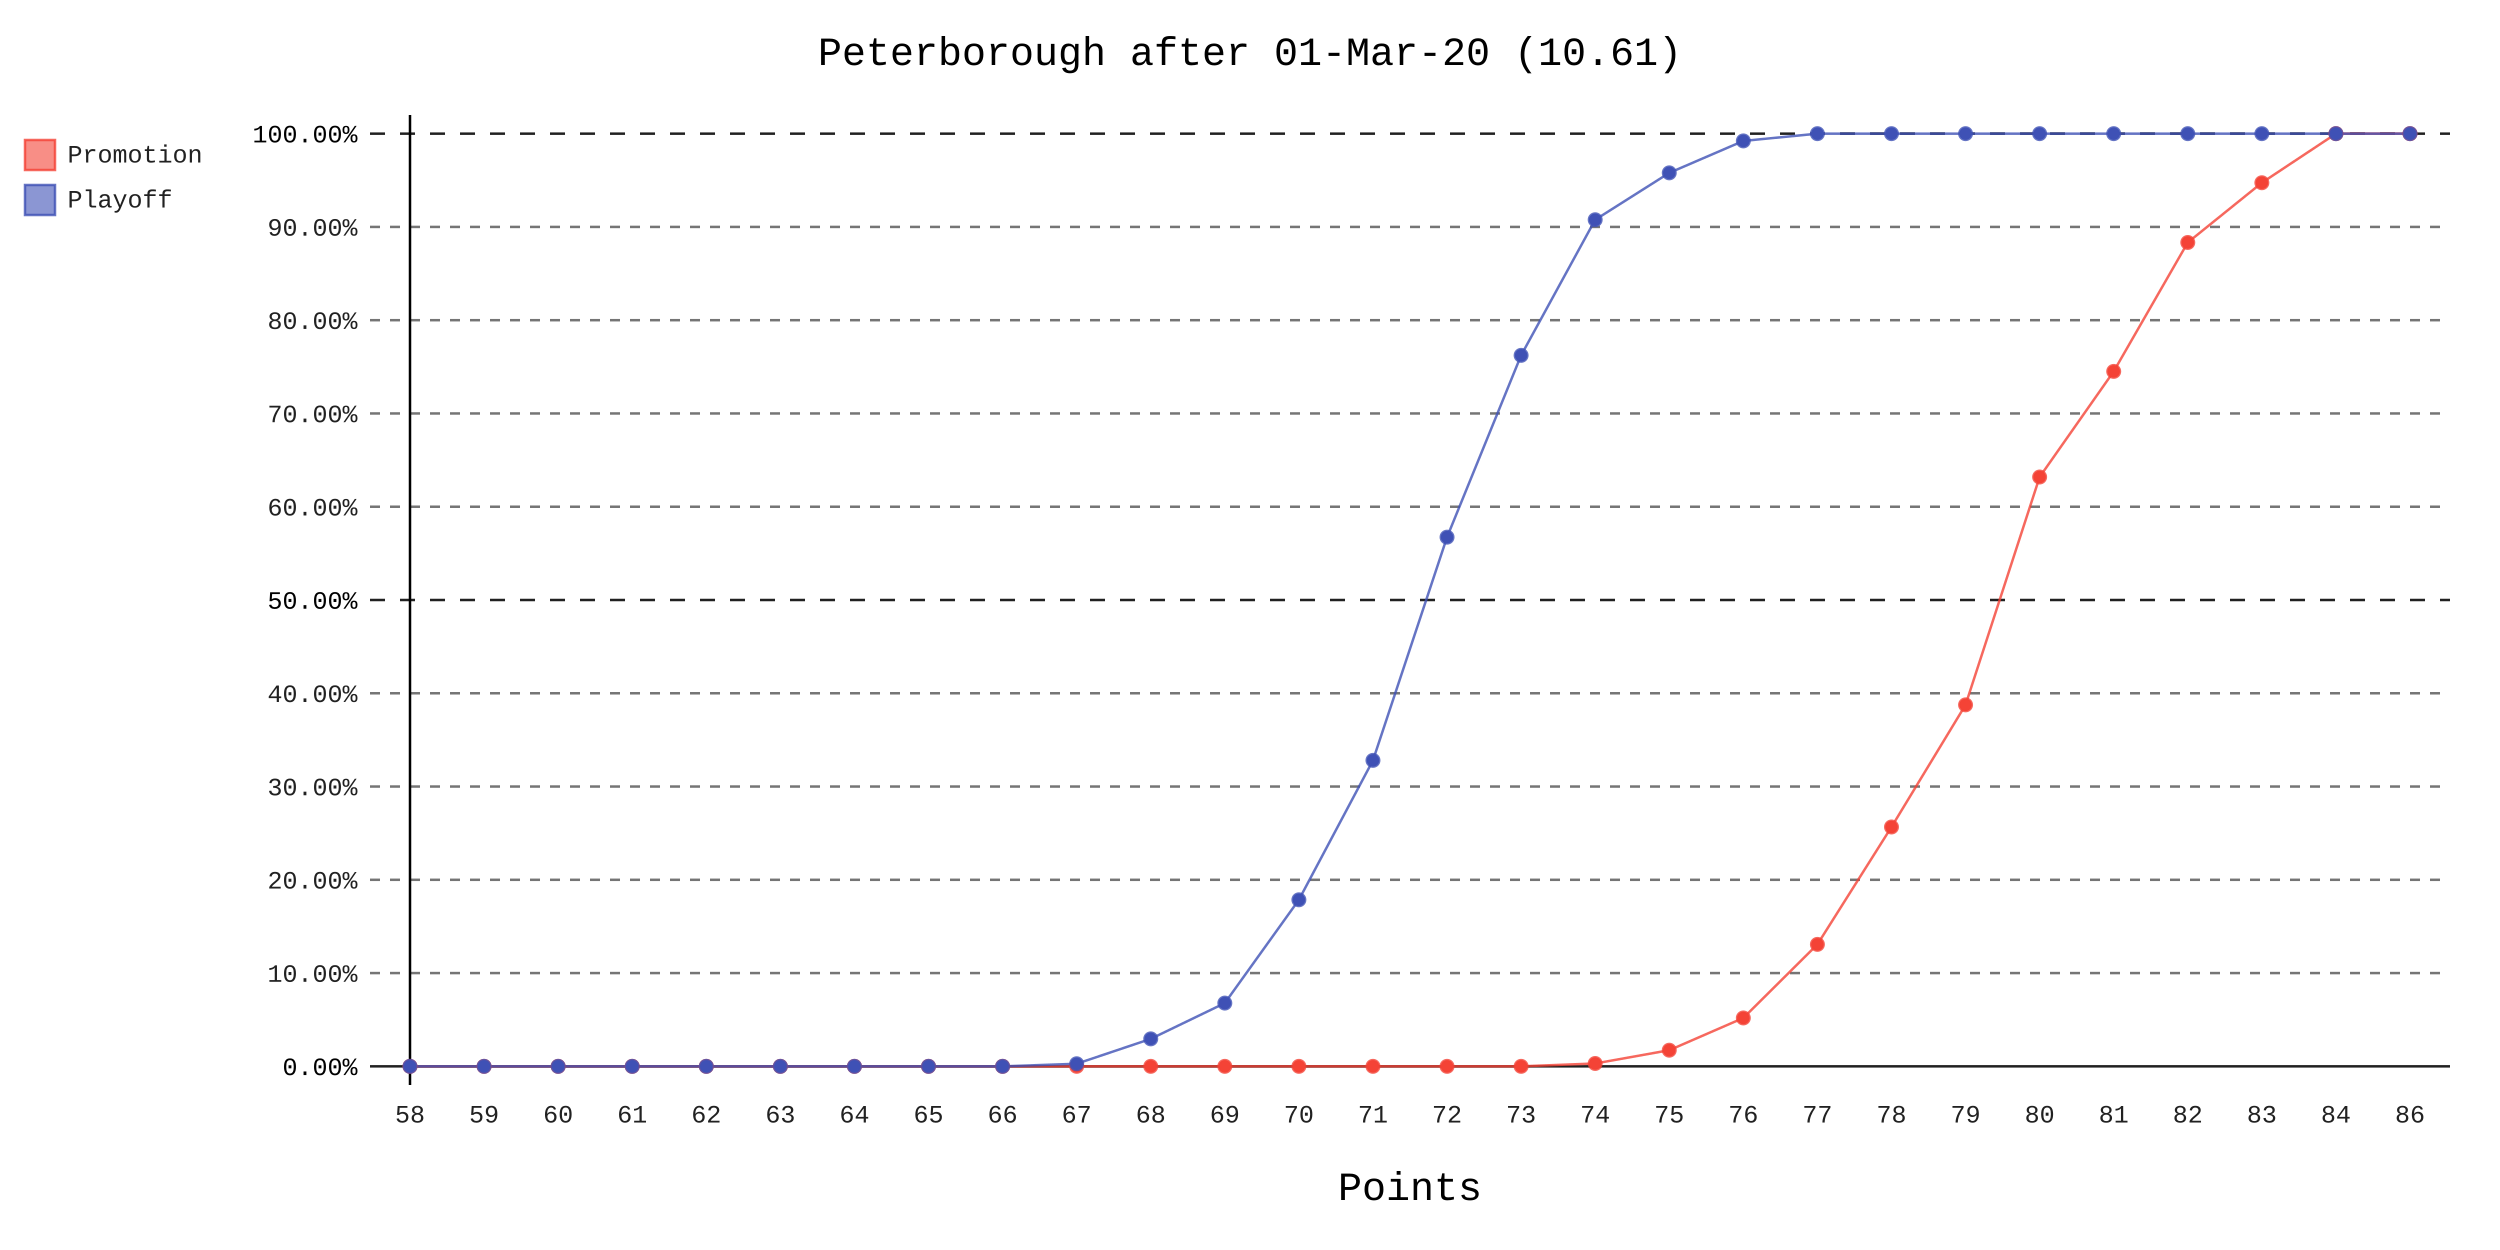
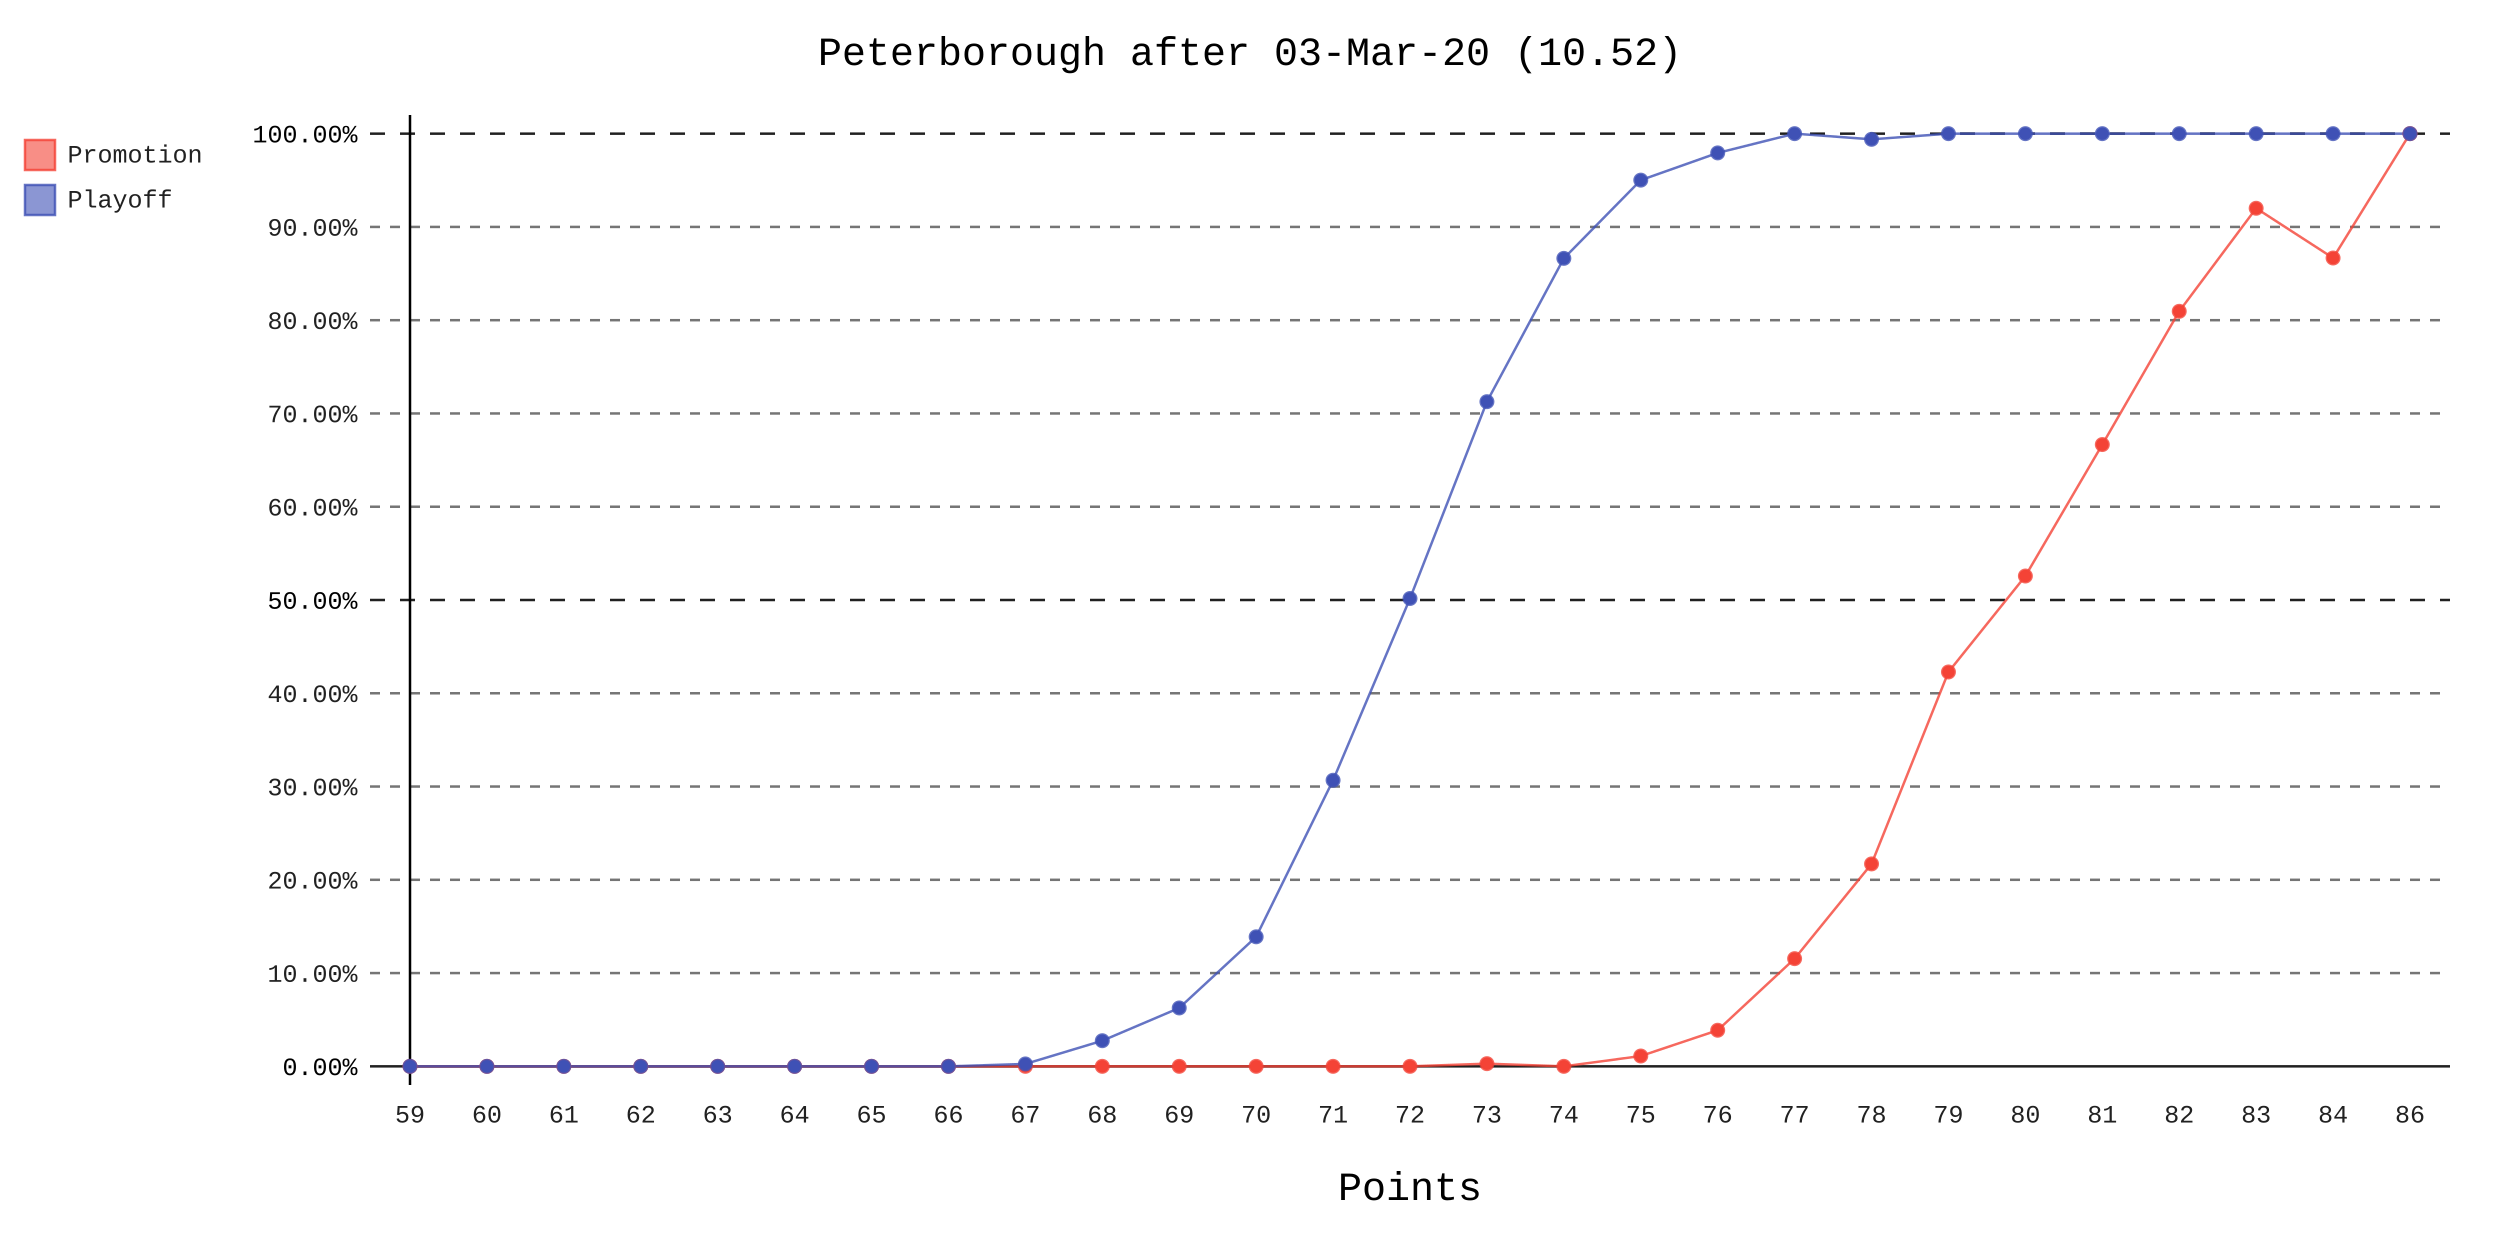
- <svg xmlns="http://www.w3.org/2000/svg" class="pygal-chart" id="chart-a86f7c06-18c9-4f8e-8386-01f00b91aa59" viewBox="0 0 1000 500">
+ <svg xmlns="http://www.w3.org/2000/svg" class="pygal-chart" id="chart-006f8397-d20f-4b47-b460-fcc2f6fce4b8" viewBox="0 0 1000 500">
  <defs>
-     <style type="text/css">#chart-a86f7c06-18c9-4f8e-8386-01f00b91aa59{-webkit-user-select:none;-webkit-font-smoothing:antialiased;font-family:Consolas,"Liberation Mono",Menlo,Courier,monospace}#chart-a86f7c06-18c9-4f8e-8386-01f00b91aa59 .title{font-family:Consolas,"Liberation Mono",Menlo,Courier,monospace;font-size:16px}#chart-a86f7c06-18c9-4f8e-8386-01f00b91aa59 .legends .legend text{font-family:Consolas,"Liberation Mono",Menlo,Courier,monospace;font-size:10px}#chart-a86f7c06-18c9-4f8e-8386-01f00b91aa59 .axis text{font-family:Consolas,"Liberation Mono",Menlo,Courier,monospace;font-size:10px}#chart-a86f7c06-18c9-4f8e-8386-01f00b91aa59 .axis text.major{font-family:Consolas,"Liberation Mono",Menlo,Courier,monospace;font-size:10px}#chart-a86f7c06-18c9-4f8e-8386-01f00b91aa59 .text-overlay text.value{font-family:Consolas,"Liberation Mono",Menlo,Courier,monospace;font-size:16px}#chart-a86f7c06-18c9-4f8e-8386-01f00b91aa59 .text-overlay text.label{font-family:Consolas,"Liberation Mono",Menlo,Courier,monospace;font-size:10px}#chart-a86f7c06-18c9-4f8e-8386-01f00b91aa59 .tooltip{font-family:Consolas,"Liberation Mono",Menlo,Courier,monospace;font-size:14px}#chart-a86f7c06-18c9-4f8e-8386-01f00b91aa59 text.no_data{font-family:Consolas,"Liberation Mono",Menlo,Courier,monospace;font-size:64px}
- #chart-a86f7c06-18c9-4f8e-8386-01f00b91aa59{background-color:transparent}#chart-a86f7c06-18c9-4f8e-8386-01f00b91aa59 path,#chart-a86f7c06-18c9-4f8e-8386-01f00b91aa59 line,#chart-a86f7c06-18c9-4f8e-8386-01f00b91aa59 rect,#chart-a86f7c06-18c9-4f8e-8386-01f00b91aa59 circle{-webkit-transition:400ms ease-in;-moz-transition:400ms ease-in;transition:400ms ease-in}#chart-a86f7c06-18c9-4f8e-8386-01f00b91aa59 .graph &gt; .background{fill:transparent}#chart-a86f7c06-18c9-4f8e-8386-01f00b91aa59 .plot &gt; .background{fill:transparent}#chart-a86f7c06-18c9-4f8e-8386-01f00b91aa59 .graph{fill:rgba(0,0,0,.87)}#chart-a86f7c06-18c9-4f8e-8386-01f00b91aa59 text.no_data{fill:rgba(0,0,0,1)}#chart-a86f7c06-18c9-4f8e-8386-01f00b91aa59 .title{fill:rgba(0,0,0,1)}#chart-a86f7c06-18c9-4f8e-8386-01f00b91aa59 .legends .legend text{fill:rgba(0,0,0,.87)}#chart-a86f7c06-18c9-4f8e-8386-01f00b91aa59 .legends .legend:hover text{fill:rgba(0,0,0,1)}#chart-a86f7c06-18c9-4f8e-8386-01f00b91aa59 .axis .line{stroke:rgba(0,0,0,1)}#chart-a86f7c06-18c9-4f8e-8386-01f00b91aa59 .axis .guide.line{stroke:rgba(0,0,0,.54)}#chart-a86f7c06-18c9-4f8e-8386-01f00b91aa59 .axis .major.line{stroke:rgba(0,0,0,.87)}#chart-a86f7c06-18c9-4f8e-8386-01f00b91aa59 .axis text.major{fill:rgba(0,0,0,1)}#chart-a86f7c06-18c9-4f8e-8386-01f00b91aa59 .axis.y .guides:hover .guide.line,#chart-a86f7c06-18c9-4f8e-8386-01f00b91aa59 .line-graph .axis.x .guides:hover .guide.line,#chart-a86f7c06-18c9-4f8e-8386-01f00b91aa59 .stackedline-graph .axis.x .guides:hover .guide.line,#chart-a86f7c06-18c9-4f8e-8386-01f00b91aa59 .xy-graph .axis.x .guides:hover .guide.line{stroke:rgba(0,0,0,1)}#chart-a86f7c06-18c9-4f8e-8386-01f00b91aa59 .axis .guides:hover text{fill:rgba(0,0,0,1)}#chart-a86f7c06-18c9-4f8e-8386-01f00b91aa59 .reactive{fill-opacity:.6;stroke-opacity:.8}#chart-a86f7c06-18c9-4f8e-8386-01f00b91aa59 .ci{stroke:rgba(0,0,0,.87)}#chart-a86f7c06-18c9-4f8e-8386-01f00b91aa59 .reactive.active,#chart-a86f7c06-18c9-4f8e-8386-01f00b91aa59 .active .reactive{fill-opacity:.9;stroke-opacity:.9;stroke-width:4}#chart-a86f7c06-18c9-4f8e-8386-01f00b91aa59 .ci .reactive.active{stroke-width:1.5}#chart-a86f7c06-18c9-4f8e-8386-01f00b91aa59 .series text{fill:rgba(0,0,0,1)}#chart-a86f7c06-18c9-4f8e-8386-01f00b91aa59 .tooltip rect{fill:transparent;stroke:rgba(0,0,0,1);-webkit-transition:opacity 400ms ease-in;-moz-transition:opacity 400ms ease-in;transition:opacity 400ms ease-in}#chart-a86f7c06-18c9-4f8e-8386-01f00b91aa59 .tooltip .label{fill:rgba(0,0,0,.87)}#chart-a86f7c06-18c9-4f8e-8386-01f00b91aa59 .tooltip .label{fill:rgba(0,0,0,.87)}#chart-a86f7c06-18c9-4f8e-8386-01f00b91aa59 .tooltip .legend{font-size:.8em;fill:rgba(0,0,0,.54)}#chart-a86f7c06-18c9-4f8e-8386-01f00b91aa59 .tooltip .x_label{font-size:.6em;fill:rgba(0,0,0,1)}#chart-a86f7c06-18c9-4f8e-8386-01f00b91aa59 .tooltip .xlink{font-size:.5em;text-decoration:underline}#chart-a86f7c06-18c9-4f8e-8386-01f00b91aa59 .tooltip .value{font-size:1.5em}#chart-a86f7c06-18c9-4f8e-8386-01f00b91aa59 .bound{font-size:.5em}#chart-a86f7c06-18c9-4f8e-8386-01f00b91aa59 .max-value{font-size:.75em;fill:rgba(0,0,0,.54)}#chart-a86f7c06-18c9-4f8e-8386-01f00b91aa59 .map-element{fill:transparent;stroke:rgba(0,0,0,.54) !important}#chart-a86f7c06-18c9-4f8e-8386-01f00b91aa59 .map-element .reactive{fill-opacity:inherit;stroke-opacity:inherit}#chart-a86f7c06-18c9-4f8e-8386-01f00b91aa59 .color-0,#chart-a86f7c06-18c9-4f8e-8386-01f00b91aa59 .color-0 a:visited{stroke:#F44336;fill:#F44336}#chart-a86f7c06-18c9-4f8e-8386-01f00b91aa59 .color-1,#chart-a86f7c06-18c9-4f8e-8386-01f00b91aa59 .color-1 a:visited{stroke:#3F51B5;fill:#3F51B5}#chart-a86f7c06-18c9-4f8e-8386-01f00b91aa59 .text-overlay .color-0 text{fill:black}#chart-a86f7c06-18c9-4f8e-8386-01f00b91aa59 .text-overlay .color-1 text{fill:black}
- #chart-a86f7c06-18c9-4f8e-8386-01f00b91aa59 text.no_data{text-anchor:middle}#chart-a86f7c06-18c9-4f8e-8386-01f00b91aa59 .guide.line{fill:none}#chart-a86f7c06-18c9-4f8e-8386-01f00b91aa59 .centered{text-anchor:middle}#chart-a86f7c06-18c9-4f8e-8386-01f00b91aa59 .title{text-anchor:middle}#chart-a86f7c06-18c9-4f8e-8386-01f00b91aa59 .legends .legend text{fill-opacity:1}#chart-a86f7c06-18c9-4f8e-8386-01f00b91aa59 .axis.x text{text-anchor:middle}#chart-a86f7c06-18c9-4f8e-8386-01f00b91aa59 .axis.x:not(.web) text[transform]{text-anchor:start}#chart-a86f7c06-18c9-4f8e-8386-01f00b91aa59 .axis.x:not(.web) text[transform].backwards{text-anchor:end}#chart-a86f7c06-18c9-4f8e-8386-01f00b91aa59 .axis.y text{text-anchor:end}#chart-a86f7c06-18c9-4f8e-8386-01f00b91aa59 .axis.y text[transform].backwards{text-anchor:start}#chart-a86f7c06-18c9-4f8e-8386-01f00b91aa59 .axis.y2 text{text-anchor:start}#chart-a86f7c06-18c9-4f8e-8386-01f00b91aa59 .axis.y2 text[transform].backwards{text-anchor:end}#chart-a86f7c06-18c9-4f8e-8386-01f00b91aa59 .axis .guide.line{stroke-dasharray:4,4}#chart-a86f7c06-18c9-4f8e-8386-01f00b91aa59 .axis .major.guide.line{stroke-dasharray:6,6}#chart-a86f7c06-18c9-4f8e-8386-01f00b91aa59 .horizontal .axis.y .guide.line,#chart-a86f7c06-18c9-4f8e-8386-01f00b91aa59 .horizontal .axis.y2 .guide.line,#chart-a86f7c06-18c9-4f8e-8386-01f00b91aa59 .vertical .axis.x .guide.line{opacity:0}#chart-a86f7c06-18c9-4f8e-8386-01f00b91aa59 .horizontal .axis.always_show .guide.line,#chart-a86f7c06-18c9-4f8e-8386-01f00b91aa59 .vertical .axis.always_show .guide.line{opacity:1 !important}#chart-a86f7c06-18c9-4f8e-8386-01f00b91aa59 .axis.y .guides:hover .guide.line,#chart-a86f7c06-18c9-4f8e-8386-01f00b91aa59 .axis.y2 .guides:hover .guide.line,#chart-a86f7c06-18c9-4f8e-8386-01f00b91aa59 .axis.x .guides:hover .guide.line{opacity:1}#chart-a86f7c06-18c9-4f8e-8386-01f00b91aa59 .axis .guides:hover text{opacity:1}#chart-a86f7c06-18c9-4f8e-8386-01f00b91aa59 .nofill{fill:none}#chart-a86f7c06-18c9-4f8e-8386-01f00b91aa59 .subtle-fill{fill-opacity:.2}#chart-a86f7c06-18c9-4f8e-8386-01f00b91aa59 .dot{stroke-width:1px;fill-opacity:1}#chart-a86f7c06-18c9-4f8e-8386-01f00b91aa59 .dot.active{stroke-width:5px}#chart-a86f7c06-18c9-4f8e-8386-01f00b91aa59 .dot.negative{fill:transparent}#chart-a86f7c06-18c9-4f8e-8386-01f00b91aa59 text,#chart-a86f7c06-18c9-4f8e-8386-01f00b91aa59 tspan{stroke:none !important}#chart-a86f7c06-18c9-4f8e-8386-01f00b91aa59 .series text.active{opacity:1}#chart-a86f7c06-18c9-4f8e-8386-01f00b91aa59 .tooltip rect{fill-opacity:.95;stroke-width:.5}#chart-a86f7c06-18c9-4f8e-8386-01f00b91aa59 .tooltip text{fill-opacity:1}#chart-a86f7c06-18c9-4f8e-8386-01f00b91aa59 .showable{visibility:hidden}#chart-a86f7c06-18c9-4f8e-8386-01f00b91aa59 .showable.shown{visibility:visible}#chart-a86f7c06-18c9-4f8e-8386-01f00b91aa59 .gauge-background{fill:rgba(229,229,229,1);stroke:none}#chart-a86f7c06-18c9-4f8e-8386-01f00b91aa59 .bg-lines{stroke:transparent;stroke-width:2px}</style>
+     <style type="text/css">#chart-006f8397-d20f-4b47-b460-fcc2f6fce4b8{-webkit-user-select:none;-webkit-font-smoothing:antialiased;font-family:Consolas,"Liberation Mono",Menlo,Courier,monospace}#chart-006f8397-d20f-4b47-b460-fcc2f6fce4b8 .title{font-family:Consolas,"Liberation Mono",Menlo,Courier,monospace;font-size:16px}#chart-006f8397-d20f-4b47-b460-fcc2f6fce4b8 .legends .legend text{font-family:Consolas,"Liberation Mono",Menlo,Courier,monospace;font-size:10px}#chart-006f8397-d20f-4b47-b460-fcc2f6fce4b8 .axis text{font-family:Consolas,"Liberation Mono",Menlo,Courier,monospace;font-size:10px}#chart-006f8397-d20f-4b47-b460-fcc2f6fce4b8 .axis text.major{font-family:Consolas,"Liberation Mono",Menlo,Courier,monospace;font-size:10px}#chart-006f8397-d20f-4b47-b460-fcc2f6fce4b8 .text-overlay text.value{font-family:Consolas,"Liberation Mono",Menlo,Courier,monospace;font-size:16px}#chart-006f8397-d20f-4b47-b460-fcc2f6fce4b8 .text-overlay text.label{font-family:Consolas,"Liberation Mono",Menlo,Courier,monospace;font-size:10px}#chart-006f8397-d20f-4b47-b460-fcc2f6fce4b8 .tooltip{font-family:Consolas,"Liberation Mono",Menlo,Courier,monospace;font-size:14px}#chart-006f8397-d20f-4b47-b460-fcc2f6fce4b8 text.no_data{font-family:Consolas,"Liberation Mono",Menlo,Courier,monospace;font-size:64px}
+ #chart-006f8397-d20f-4b47-b460-fcc2f6fce4b8{background-color:transparent}#chart-006f8397-d20f-4b47-b460-fcc2f6fce4b8 path,#chart-006f8397-d20f-4b47-b460-fcc2f6fce4b8 line,#chart-006f8397-d20f-4b47-b460-fcc2f6fce4b8 rect,#chart-006f8397-d20f-4b47-b460-fcc2f6fce4b8 circle{-webkit-transition:400ms ease-in;-moz-transition:400ms ease-in;transition:400ms ease-in}#chart-006f8397-d20f-4b47-b460-fcc2f6fce4b8 .graph &gt; .background{fill:transparent}#chart-006f8397-d20f-4b47-b460-fcc2f6fce4b8 .plot &gt; .background{fill:transparent}#chart-006f8397-d20f-4b47-b460-fcc2f6fce4b8 .graph{fill:rgba(0,0,0,.87)}#chart-006f8397-d20f-4b47-b460-fcc2f6fce4b8 text.no_data{fill:rgba(0,0,0,1)}#chart-006f8397-d20f-4b47-b460-fcc2f6fce4b8 .title{fill:rgba(0,0,0,1)}#chart-006f8397-d20f-4b47-b460-fcc2f6fce4b8 .legends .legend text{fill:rgba(0,0,0,.87)}#chart-006f8397-d20f-4b47-b460-fcc2f6fce4b8 .legends .legend:hover text{fill:rgba(0,0,0,1)}#chart-006f8397-d20f-4b47-b460-fcc2f6fce4b8 .axis .line{stroke:rgba(0,0,0,1)}#chart-006f8397-d20f-4b47-b460-fcc2f6fce4b8 .axis .guide.line{stroke:rgba(0,0,0,.54)}#chart-006f8397-d20f-4b47-b460-fcc2f6fce4b8 .axis .major.line{stroke:rgba(0,0,0,.87)}#chart-006f8397-d20f-4b47-b460-fcc2f6fce4b8 .axis text.major{fill:rgba(0,0,0,1)}#chart-006f8397-d20f-4b47-b460-fcc2f6fce4b8 .axis.y .guides:hover .guide.line,#chart-006f8397-d20f-4b47-b460-fcc2f6fce4b8 .line-graph .axis.x .guides:hover .guide.line,#chart-006f8397-d20f-4b47-b460-fcc2f6fce4b8 .stackedline-graph .axis.x .guides:hover .guide.line,#chart-006f8397-d20f-4b47-b460-fcc2f6fce4b8 .xy-graph .axis.x .guides:hover .guide.line{stroke:rgba(0,0,0,1)}#chart-006f8397-d20f-4b47-b460-fcc2f6fce4b8 .axis .guides:hover text{fill:rgba(0,0,0,1)}#chart-006f8397-d20f-4b47-b460-fcc2f6fce4b8 .reactive{fill-opacity:.6;stroke-opacity:.8}#chart-006f8397-d20f-4b47-b460-fcc2f6fce4b8 .ci{stroke:rgba(0,0,0,.87)}#chart-006f8397-d20f-4b47-b460-fcc2f6fce4b8 .reactive.active,#chart-006f8397-d20f-4b47-b460-fcc2f6fce4b8 .active .reactive{fill-opacity:.9;stroke-opacity:.9;stroke-width:4}#chart-006f8397-d20f-4b47-b460-fcc2f6fce4b8 .ci .reactive.active{stroke-width:1.5}#chart-006f8397-d20f-4b47-b460-fcc2f6fce4b8 .series text{fill:rgba(0,0,0,1)}#chart-006f8397-d20f-4b47-b460-fcc2f6fce4b8 .tooltip rect{fill:transparent;stroke:rgba(0,0,0,1);-webkit-transition:opacity 400ms ease-in;-moz-transition:opacity 400ms ease-in;transition:opacity 400ms ease-in}#chart-006f8397-d20f-4b47-b460-fcc2f6fce4b8 .tooltip .label{fill:rgba(0,0,0,.87)}#chart-006f8397-d20f-4b47-b460-fcc2f6fce4b8 .tooltip .label{fill:rgba(0,0,0,.87)}#chart-006f8397-d20f-4b47-b460-fcc2f6fce4b8 .tooltip .legend{font-size:.8em;fill:rgba(0,0,0,.54)}#chart-006f8397-d20f-4b47-b460-fcc2f6fce4b8 .tooltip .x_label{font-size:.6em;fill:rgba(0,0,0,1)}#chart-006f8397-d20f-4b47-b460-fcc2f6fce4b8 .tooltip .xlink{font-size:.5em;text-decoration:underline}#chart-006f8397-d20f-4b47-b460-fcc2f6fce4b8 .tooltip .value{font-size:1.5em}#chart-006f8397-d20f-4b47-b460-fcc2f6fce4b8 .bound{font-size:.5em}#chart-006f8397-d20f-4b47-b460-fcc2f6fce4b8 .max-value{font-size:.75em;fill:rgba(0,0,0,.54)}#chart-006f8397-d20f-4b47-b460-fcc2f6fce4b8 .map-element{fill:transparent;stroke:rgba(0,0,0,.54) !important}#chart-006f8397-d20f-4b47-b460-fcc2f6fce4b8 .map-element .reactive{fill-opacity:inherit;stroke-opacity:inherit}#chart-006f8397-d20f-4b47-b460-fcc2f6fce4b8 .color-0,#chart-006f8397-d20f-4b47-b460-fcc2f6fce4b8 .color-0 a:visited{stroke:#F44336;fill:#F44336}#chart-006f8397-d20f-4b47-b460-fcc2f6fce4b8 .color-1,#chart-006f8397-d20f-4b47-b460-fcc2f6fce4b8 .color-1 a:visited{stroke:#3F51B5;fill:#3F51B5}#chart-006f8397-d20f-4b47-b460-fcc2f6fce4b8 .text-overlay .color-0 text{fill:black}#chart-006f8397-d20f-4b47-b460-fcc2f6fce4b8 .text-overlay .color-1 text{fill:black}
+ #chart-006f8397-d20f-4b47-b460-fcc2f6fce4b8 text.no_data{text-anchor:middle}#chart-006f8397-d20f-4b47-b460-fcc2f6fce4b8 .guide.line{fill:none}#chart-006f8397-d20f-4b47-b460-fcc2f6fce4b8 .centered{text-anchor:middle}#chart-006f8397-d20f-4b47-b460-fcc2f6fce4b8 .title{text-anchor:middle}#chart-006f8397-d20f-4b47-b460-fcc2f6fce4b8 .legends .legend text{fill-opacity:1}#chart-006f8397-d20f-4b47-b460-fcc2f6fce4b8 .axis.x text{text-anchor:middle}#chart-006f8397-d20f-4b47-b460-fcc2f6fce4b8 .axis.x:not(.web) text[transform]{text-anchor:start}#chart-006f8397-d20f-4b47-b460-fcc2f6fce4b8 .axis.x:not(.web) text[transform].backwards{text-anchor:end}#chart-006f8397-d20f-4b47-b460-fcc2f6fce4b8 .axis.y text{text-anchor:end}#chart-006f8397-d20f-4b47-b460-fcc2f6fce4b8 .axis.y text[transform].backwards{text-anchor:start}#chart-006f8397-d20f-4b47-b460-fcc2f6fce4b8 .axis.y2 text{text-anchor:start}#chart-006f8397-d20f-4b47-b460-fcc2f6fce4b8 .axis.y2 text[transform].backwards{text-anchor:end}#chart-006f8397-d20f-4b47-b460-fcc2f6fce4b8 .axis .guide.line{stroke-dasharray:4,4}#chart-006f8397-d20f-4b47-b460-fcc2f6fce4b8 .axis .major.guide.line{stroke-dasharray:6,6}#chart-006f8397-d20f-4b47-b460-fcc2f6fce4b8 .horizontal .axis.y .guide.line,#chart-006f8397-d20f-4b47-b460-fcc2f6fce4b8 .horizontal .axis.y2 .guide.line,#chart-006f8397-d20f-4b47-b460-fcc2f6fce4b8 .vertical .axis.x .guide.line{opacity:0}#chart-006f8397-d20f-4b47-b460-fcc2f6fce4b8 .horizontal .axis.always_show .guide.line,#chart-006f8397-d20f-4b47-b460-fcc2f6fce4b8 .vertical .axis.always_show .guide.line{opacity:1 !important}#chart-006f8397-d20f-4b47-b460-fcc2f6fce4b8 .axis.y .guides:hover .guide.line,#chart-006f8397-d20f-4b47-b460-fcc2f6fce4b8 .axis.y2 .guides:hover .guide.line,#chart-006f8397-d20f-4b47-b460-fcc2f6fce4b8 .axis.x .guides:hover .guide.line{opacity:1}#chart-006f8397-d20f-4b47-b460-fcc2f6fce4b8 .axis .guides:hover text{opacity:1}#chart-006f8397-d20f-4b47-b460-fcc2f6fce4b8 .nofill{fill:none}#chart-006f8397-d20f-4b47-b460-fcc2f6fce4b8 .subtle-fill{fill-opacity:.2}#chart-006f8397-d20f-4b47-b460-fcc2f6fce4b8 .dot{stroke-width:1px;fill-opacity:1}#chart-006f8397-d20f-4b47-b460-fcc2f6fce4b8 .dot.active{stroke-width:5px}#chart-006f8397-d20f-4b47-b460-fcc2f6fce4b8 .dot.negative{fill:transparent}#chart-006f8397-d20f-4b47-b460-fcc2f6fce4b8 text,#chart-006f8397-d20f-4b47-b460-fcc2f6fce4b8 tspan{stroke:none !important}#chart-006f8397-d20f-4b47-b460-fcc2f6fce4b8 .series text.active{opacity:1}#chart-006f8397-d20f-4b47-b460-fcc2f6fce4b8 .tooltip rect{fill-opacity:.95;stroke-width:.5}#chart-006f8397-d20f-4b47-b460-fcc2f6fce4b8 .tooltip text{fill-opacity:1}#chart-006f8397-d20f-4b47-b460-fcc2f6fce4b8 .showable{visibility:hidden}#chart-006f8397-d20f-4b47-b460-fcc2f6fce4b8 .showable.shown{visibility:visible}#chart-006f8397-d20f-4b47-b460-fcc2f6fce4b8 .gauge-background{fill:rgba(229,229,229,1);stroke:none}#chart-006f8397-d20f-4b47-b460-fcc2f6fce4b8 .bg-lines{stroke:transparent;stroke-width:2px}</style>
  </defs>
  <g class="graph line-graph vertical">
    <rect class="background" height="500" width="1000" x="0" y="0" />
    <g class="plot" transform="translate(148, 46)">
      <rect class="background" height="388" width="832.0" x="0" y="0" />
      <g class="axis y always_show">
        <g class="guides">
          <path class="major line" d="M0 380.538 h832" />
          <text class="major" x="-5" y="384.038">0.00%</text>
        </g>
        <g class="guides">
          <path class="guide line" d="M0 343.231 h832" />
          <text class="" x="-5" y="346.731">10.00%</text>
        </g>
        <g class="guides">
          <path class="guide line" d="M0 305.923 h832" />
          <text class="" x="-5" y="309.423">20.00%</text>
        </g>
        <g class="guides">
          <path class="guide line" d="M0 268.615 h832" />
          <text class="" x="-5" y="272.115">30.00%</text>
        </g>
        <g class="guides">
          <path class="guide line" d="M0 231.308 h832" />
          <text class="" x="-5" y="234.808">40.00%</text>
        </g>
        <g class="guides">
          <path class="major guide line" d="M0 194 h832" />
          <text class="major" x="-5" y="197.5">50.00%</text>
        </g>
        <g class="guides">
          <path class="guide line" d="M0 156.692 h832" />
          <text class="" x="-5" y="160.192">60.00%</text>
        </g>
        <g class="guides">
          <path class="guide line" d="M0 119.385 h832" />
          <text class="" x="-5" y="122.885">70.00%</text>
        </g>
        <g class="guides">
          <path class="guide line" d="M0 82.077 h832" />
          <text class="" x="-5" y="85.577">80.00%</text>
        </g>
        <g class="guides">
          <path class="guide line" d="M0 44.769 h832" />
          <text class="" x="-5" y="48.269">90.00%</text>
        </g>
        <g class="guides">
          <path class="major guide line" d="M0 7.462 h832" />
          <text class="major" x="-5" y="10.962">100.00%</text>
        </g>
      </g>
      <g class="axis x">
        <g class="guides">
          <path class="line" d="M16 0 v388" />
-           <text class="" x="16.0" y="403.0">58</text>
-         </g>
-         <g class="guides">
-           <path class="guide line" d="M45.63 0 v388" />
-           <text class="" x="45.63" y="403.0">59</text>
-         </g>
-         <g class="guides">
-           <path class="guide line" d="M75.259 0 v388" />
-           <text class="" x="75.259" y="403.0">60</text>
-         </g>
-         <g class="guides">
-           <path class="guide line" d="M104.889 0 v388" />
-           <text class="" x="104.889" y="403.0">61</text>
-         </g>
-         <g class="guides">
-           <path class="guide line" d="M134.519 0 v388" />
-           <text class="" x="134.519" y="403.0">62</text>
-         </g>
-         <g class="guides">
-           <path class="guide line" d="M164.148 0 v388" />
-           <text class="" x="164.148" y="403.0">63</text>
-         </g>
-         <g class="guides">
-           <path class="guide line" d="M193.778 0 v388" />
-           <text class="" x="193.778" y="403.0">64</text>
-         </g>
-         <g class="guides">
-           <path class="guide line" d="M223.407 0 v388" />
-           <text class="" x="223.407" y="403.0">65</text>
-         </g>
-         <g class="guides">
-           <path class="guide line" d="M253.037 0 v388" />
-           <text class="" x="253.037" y="403.0">66</text>
-         </g>
-         <g class="guides">
-           <path class="guide line" d="M282.667 0 v388" />
-           <text class="" x="282.667" y="403.0">67</text>
-         </g>
-         <g class="guides">
-           <path class="guide line" d="M312.296 0 v388" />
-           <text class="" x="312.296" y="403.0">68</text>
-         </g>
-         <g class="guides">
-           <path class="guide line" d="M341.926 0 v388" />
-           <text class="" x="341.926" y="403.0">69</text>
-         </g>
-         <g class="guides">
-           <path class="guide line" d="M371.556 0 v388" />
-           <text class="" x="371.556" y="403.0">70</text>
-         </g>
-         <g class="guides">
-           <path class="guide line" d="M401.185 0 v388" />
-           <text class="" x="401.185" y="403.0">71</text>
-         </g>
-         <g class="guides">
-           <path class="guide line" d="M430.815 0 v388" />
-           <text class="" x="430.815" y="403.0">72</text>
-         </g>
-         <g class="guides">
-           <path class="guide line" d="M460.444 0 v388" />
-           <text class="" x="460.444" y="403.0">73</text>
-         </g>
-         <g class="guides">
-           <path class="guide line" d="M490.074 0 v388" />
-           <text class="" x="490.074" y="403.0">74</text>
-         </g>
-         <g class="guides">
-           <path class="guide line" d="M519.704 0 v388" />
-           <text class="" x="519.704" y="403.0">75</text>
-         </g>
-         <g class="guides">
-           <path class="guide line" d="M549.333 0 v388" />
-           <text class="" x="549.333" y="403.0">76</text>
-         </g>
-         <g class="guides">
-           <path class="guide line" d="M578.963 0 v388" />
-           <text class="" x="578.963" y="403.0">77</text>
-         </g>
-         <g class="guides">
-           <path class="guide line" d="M608.593 0 v388" />
-           <text class="" x="608.593" y="403.0">78</text>
-         </g>
-         <g class="guides">
-           <path class="guide line" d="M638.222 0 v388" />
-           <text class="" x="638.222" y="403.0">79</text>
-         </g>
-         <g class="guides">
-           <path class="guide line" d="M667.852 0 v388" />
-           <text class="" x="667.852" y="403.0">80</text>
-         </g>
-         <g class="guides">
-           <path class="guide line" d="M697.481 0 v388" />
-           <text class="" x="697.481" y="403.0">81</text>
-         </g>
-         <g class="guides">
-           <path class="guide line" d="M727.111 0 v388" />
-           <text class="" x="727.111" y="403.0">82</text>
-         </g>
-         <g class="guides">
-           <path class="guide line" d="M756.741 0 v388" />
-           <text class="" x="756.741" y="403.0">83</text>
-         </g>
-         <g class="guides">
-           <path class="guide line" d="M786.37 0 v388" />
-           <text class="" x="786.37" y="403.0">84</text>
+           <text class="" x="16.0" y="403.0">59</text>
+         </g>
+         <g class="guides">
+           <path class="guide line" d="M46.769 0 v388" />
+           <text class="" x="46.769" y="403.0">60</text>
+         </g>
+         <g class="guides">
+           <path class="guide line" d="M77.538 0 v388" />
+           <text class="" x="77.538" y="403.0">61</text>
+         </g>
+         <g class="guides">
+           <path class="guide line" d="M108.308 0 v388" />
+           <text class="" x="108.308" y="403.0">62</text>
+         </g>
+         <g class="guides">
+           <path class="guide line" d="M139.077 0 v388" />
+           <text class="" x="139.077" y="403.0">63</text>
+         </g>
+         <g class="guides">
+           <path class="guide line" d="M169.846 0 v388" />
+           <text class="" x="169.846" y="403.0">64</text>
+         </g>
+         <g class="guides">
+           <path class="guide line" d="M200.615 0 v388" />
+           <text class="" x="200.615" y="403.0">65</text>
+         </g>
+         <g class="guides">
+           <path class="guide line" d="M231.385 0 v388" />
+           <text class="" x="231.385" y="403.0">66</text>
+         </g>
+         <g class="guides">
+           <path class="guide line" d="M262.154 0 v388" />
+           <text class="" x="262.154" y="403.0">67</text>
+         </g>
+         <g class="guides">
+           <path class="guide line" d="M292.923 0 v388" />
+           <text class="" x="292.923" y="403.0">68</text>
+         </g>
+         <g class="guides">
+           <path class="guide line" d="M323.692 0 v388" />
+           <text class="" x="323.692" y="403.0">69</text>
+         </g>
+         <g class="guides">
+           <path class="guide line" d="M354.462 0 v388" />
+           <text class="" x="354.462" y="403.0">70</text>
+         </g>
+         <g class="guides">
+           <path class="guide line" d="M385.231 0 v388" />
+           <text class="" x="385.231" y="403.0">71</text>
+         </g>
+         <g class="guides">
+           <path class="guide line" d="M416 0 v388" />
+           <text class="" x="416.0" y="403.0">72</text>
+         </g>
+         <g class="guides">
+           <path class="guide line" d="M446.769 0 v388" />
+           <text class="" x="446.769" y="403.0">73</text>
+         </g>
+         <g class="guides">
+           <path class="guide line" d="M477.538 0 v388" />
+           <text class="" x="477.538" y="403.0">74</text>
+         </g>
+         <g class="guides">
+           <path class="guide line" d="M508.308 0 v388" />
+           <text class="" x="508.308" y="403.0">75</text>
+         </g>
+         <g class="guides">
+           <path class="guide line" d="M539.077 0 v388" />
+           <text class="" x="539.077" y="403.0">76</text>
+         </g>
+         <g class="guides">
+           <path class="guide line" d="M569.846 0 v388" />
+           <text class="" x="569.846" y="403.0">77</text>
+         </g>
+         <g class="guides">
+           <path class="guide line" d="M600.615 0 v388" />
+           <text class="" x="600.615" y="403.0">78</text>
+         </g>
+         <g class="guides">
+           <path class="guide line" d="M631.385 0 v388" />
+           <text class="" x="631.385" y="403.0">79</text>
+         </g>
+         <g class="guides">
+           <path class="guide line" d="M662.154 0 v388" />
+           <text class="" x="662.154" y="403.0">80</text>
+         </g>
+         <g class="guides">
+           <path class="guide line" d="M692.923 0 v388" />
+           <text class="" x="692.923" y="403.0">81</text>
+         </g>
+         <g class="guides">
+           <path class="guide line" d="M723.692 0 v388" />
+           <text class="" x="723.692" y="403.0">82</text>
+         </g>
+         <g class="guides">
+           <path class="guide line" d="M754.462 0 v388" />
+           <text class="" x="754.462" y="403.0">83</text>
+         </g>
+         <g class="guides">
+           <path class="guide line" d="M785.231 0 v388" />
+           <text class="" x="785.231" y="403.0">84</text>
        </g>
        <g class="guides">
          <path class="guide line" d="M816 0 v388" />
          <text class="" x="816.0" y="403.0">86</text>
        </g>
      </g>
      <g class="series serie-0 color-0">
-         <path class="line reactive nofill" d="M16 380.538 L45.63 380.538 75.259 380.538 104.889 380.538 134.519 380.538 164.148 380.538 193.778 380.538 223.407 380.538 253.037 380.538 282.667 380.538 312.296 380.538 341.926 380.538 371.556 380.538 401.185 380.538 430.815 380.538 460.444 380.538 490.074 379.391 519.704 374.082 549.333 361.183 578.963 331.751 608.593 284.793 638.222 235.944 667.852 144.803 697.481 102.56 727.111 50.987 756.741 27.097 786.37 7.462 816 7.462" />
+         <path class="line reactive nofill" d="M16 380.538 L46.769 380.538 77.538 380.538 108.308 380.538 139.077 380.538 169.846 380.538 200.615 380.538 231.385 380.538 262.154 380.538 292.923 380.538 323.692 380.538 354.462 380.538 385.231 380.538 416 380.538 446.769 379.466 477.538 380.538 508.308 376.407 539.077 366.097 569.846 337.463 600.615 299.566 631.385 222.787 662.154 184.407 692.923 131.821 723.692 78.524 754.462 37.308 785.231 57.205 816 7.462" />
      </g>
      <g class="series serie-1 color-1">
-         <path class="line reactive nofill" d="M16 380.538 L45.63 380.538 75.259 380.538 104.889 380.538 134.519 380.538 164.148 380.538 193.778 380.538 223.407 380.538 253.037 380.538 282.667 379.502 312.296 369.543 341.926 355.235 371.556 313.918 401.185 258.149 430.815 168.866 460.444 96.141 490.074 41.899 519.704 23.141 549.333 10.365 578.963 7.462 608.593 7.462 638.222 7.462 667.852 7.462 697.481 7.462 727.111 7.462 756.741 7.462 786.37 7.462 816 7.462" />
+         <path class="line reactive nofill" d="M16 380.538 L46.769 380.538 77.538 380.538 108.308 380.538 139.077 380.538 169.846 380.538 200.615 380.538 231.385 380.538 262.154 379.574 292.923 370.285 323.692 357.183 354.462 328.722 385.231 266.1 416 193.395 446.769 114.668 477.538 57.345 508.308 26.053 539.077 15.164 569.846 7.462 600.615 9.732 631.385 7.462 662.154 7.462 692.923 7.462 723.692 7.462 754.462 7.462 785.231 7.462 816 7.462" />
      </g>
    </g>
    <g class="titles">
-       <text class="title plot_title" x="500.0" y="26">Peterborough after 01-Mar-20 (10.61)</text>
+       <text class="title plot_title" x="500.0" y="26">Peterborough after 03-Mar-20 (10.52)</text>
      <text class="title" x="564.0" y="480">Points</text>
    </g>
    <g class="plot overlay" transform="translate(148, 46)">
      <g class="series serie-0 color-0">
        <g class="dots">
          <circle class="dot reactive tooltip-trigger" cx="16.0" cy="380.538" r="2.5" />
        </g>
        <g class="dots">
-           <circle class="dot reactive tooltip-trigger" cx="45.63" cy="380.538" r="2.5" />
-         </g>
-         <g class="dots">
-           <circle class="dot reactive tooltip-trigger" cx="75.259" cy="380.538" r="2.5" />
-         </g>
-         <g class="dots">
-           <circle class="dot reactive tooltip-trigger" cx="104.889" cy="380.538" r="2.5" />
-         </g>
-         <g class="dots">
-           <circle class="dot reactive tooltip-trigger" cx="134.519" cy="380.538" r="2.5" />
-         </g>
-         <g class="dots">
-           <circle class="dot reactive tooltip-trigger" cx="164.148" cy="380.538" r="2.5" />
-         </g>
-         <g class="dots">
-           <circle class="dot reactive tooltip-trigger" cx="193.778" cy="380.538" r="2.5" />
-         </g>
-         <g class="dots">
-           <circle class="dot reactive tooltip-trigger" cx="223.407" cy="380.538" r="2.5" />
-         </g>
-         <g class="dots">
-           <circle class="dot reactive tooltip-trigger" cx="253.037" cy="380.538" r="2.5" />
-         </g>
-         <g class="dots">
-           <circle class="dot reactive tooltip-trigger" cx="282.667" cy="380.538" r="2.5" />
-         </g>
-         <g class="dots">
-           <circle class="dot reactive tooltip-trigger" cx="312.296" cy="380.538" r="2.5" />
-         </g>
-         <g class="dots">
-           <circle class="dot reactive tooltip-trigger" cx="341.926" cy="380.538" r="2.5" />
-         </g>
-         <g class="dots">
-           <circle class="dot reactive tooltip-trigger" cx="371.556" cy="380.538" r="2.5" />
-         </g>
-         <g class="dots">
-           <circle class="dot reactive tooltip-trigger" cx="401.185" cy="380.538" r="2.5" />
-         </g>
-         <g class="dots">
-           <circle class="dot reactive tooltip-trigger" cx="430.815" cy="380.538" r="2.5" />
-         </g>
-         <g class="dots">
-           <circle class="dot reactive tooltip-trigger" cx="460.444" cy="380.538" r="2.5" />
-         </g>
-         <g class="dots">
-           <circle class="dot reactive tooltip-trigger" cx="490.074" cy="379.391" r="2.5" />
-         </g>
-         <g class="dots">
-           <circle class="dot reactive tooltip-trigger" cx="519.704" cy="374.082" r="2.5" />
-         </g>
-         <g class="dots">
-           <circle class="dot reactive tooltip-trigger" cx="549.333" cy="361.183" r="2.5" />
-         </g>
-         <g class="dots">
-           <circle class="dot reactive tooltip-trigger" cx="578.963" cy="331.751" r="2.5" />
-         </g>
-         <g class="dots">
-           <circle class="dot reactive tooltip-trigger" cx="608.593" cy="284.793" r="2.5" />
-         </g>
-         <g class="dots">
-           <circle class="dot reactive tooltip-trigger" cx="638.222" cy="235.944" r="2.5" />
-         </g>
-         <g class="dots">
-           <circle class="dot reactive tooltip-trigger" cx="667.852" cy="144.803" r="2.5" />
-         </g>
-         <g class="dots">
-           <circle class="dot reactive tooltip-trigger" cx="697.481" cy="102.56" r="2.5" />
-         </g>
-         <g class="dots">
-           <circle class="dot reactive tooltip-trigger" cx="727.111" cy="50.987" r="2.5" />
-         </g>
-         <g class="dots">
-           <circle class="dot reactive tooltip-trigger" cx="756.741" cy="27.097" r="2.5" />
-         </g>
-         <g class="dots">
-           <circle class="dot reactive tooltip-trigger" cx="786.37" cy="7.462" r="2.5" />
+           <circle class="dot reactive tooltip-trigger" cx="46.769" cy="380.538" r="2.5" />
+         </g>
+         <g class="dots">
+           <circle class="dot reactive tooltip-trigger" cx="77.538" cy="380.538" r="2.5" />
+         </g>
+         <g class="dots">
+           <circle class="dot reactive tooltip-trigger" cx="108.308" cy="380.538" r="2.5" />
+         </g>
+         <g class="dots">
+           <circle class="dot reactive tooltip-trigger" cx="139.077" cy="380.538" r="2.5" />
+         </g>
+         <g class="dots">
+           <circle class="dot reactive tooltip-trigger" cx="169.846" cy="380.538" r="2.5" />
+         </g>
+         <g class="dots">
+           <circle class="dot reactive tooltip-trigger" cx="200.615" cy="380.538" r="2.5" />
+         </g>
+         <g class="dots">
+           <circle class="dot reactive tooltip-trigger" cx="231.385" cy="380.538" r="2.5" />
+         </g>
+         <g class="dots">
+           <circle class="dot reactive tooltip-trigger" cx="262.154" cy="380.538" r="2.5" />
+         </g>
+         <g class="dots">
+           <circle class="dot reactive tooltip-trigger" cx="292.923" cy="380.538" r="2.5" />
+         </g>
+         <g class="dots">
+           <circle class="dot reactive tooltip-trigger" cx="323.692" cy="380.538" r="2.5" />
+         </g>
+         <g class="dots">
+           <circle class="dot reactive tooltip-trigger" cx="354.462" cy="380.538" r="2.5" />
+         </g>
+         <g class="dots">
+           <circle class="dot reactive tooltip-trigger" cx="385.231" cy="380.538" r="2.5" />
+         </g>
+         <g class="dots">
+           <circle class="dot reactive tooltip-trigger" cx="416.0" cy="380.538" r="2.5" />
+         </g>
+         <g class="dots">
+           <circle class="dot reactive tooltip-trigger" cx="446.769" cy="379.466" r="2.5" />
+         </g>
+         <g class="dots">
+           <circle class="dot reactive tooltip-trigger" cx="477.538" cy="380.538" r="2.5" />
+         </g>
+         <g class="dots">
+           <circle class="dot reactive tooltip-trigger" cx="508.308" cy="376.407" r="2.5" />
+         </g>
+         <g class="dots">
+           <circle class="dot reactive tooltip-trigger" cx="539.077" cy="366.097" r="2.5" />
+         </g>
+         <g class="dots">
+           <circle class="dot reactive tooltip-trigger" cx="569.846" cy="337.463" r="2.5" />
+         </g>
+         <g class="dots">
+           <circle class="dot reactive tooltip-trigger" cx="600.615" cy="299.566" r="2.5" />
+         </g>
+         <g class="dots">
+           <circle class="dot reactive tooltip-trigger" cx="631.385" cy="222.787" r="2.5" />
+         </g>
+         <g class="dots">
+           <circle class="dot reactive tooltip-trigger" cx="662.154" cy="184.407" r="2.5" />
+         </g>
+         <g class="dots">
+           <circle class="dot reactive tooltip-trigger" cx="692.923" cy="131.821" r="2.5" />
+         </g>
+         <g class="dots">
+           <circle class="dot reactive tooltip-trigger" cx="723.692" cy="78.524" r="2.5" />
+         </g>
+         <g class="dots">
+           <circle class="dot reactive tooltip-trigger" cx="754.462" cy="37.308" r="2.5" />
+         </g>
+         <g class="dots">
+           <circle class="dot reactive tooltip-trigger" cx="785.231" cy="57.205" r="2.5" />
        </g>
        <g class="dots">
          <circle class="dot reactive tooltip-trigger" cx="816.0" cy="7.462" r="2.5" />
        </g>
      </g>
      <g class="series serie-1 color-1">
        <g class="dots">
          <circle class="dot reactive tooltip-trigger" cx="16.0" cy="380.538" r="2.5" />
        </g>
        <g class="dots">
-           <circle class="dot reactive tooltip-trigger" cx="45.63" cy="380.538" r="2.5" />
-         </g>
-         <g class="dots">
-           <circle class="dot reactive tooltip-trigger" cx="75.259" cy="380.538" r="2.5" />
-         </g>
-         <g class="dots">
-           <circle class="dot reactive tooltip-trigger" cx="104.889" cy="380.538" r="2.5" />
-         </g>
-         <g class="dots">
-           <circle class="dot reactive tooltip-trigger" cx="134.519" cy="380.538" r="2.5" />
-         </g>
-         <g class="dots">
-           <circle class="dot reactive tooltip-trigger" cx="164.148" cy="380.538" r="2.5" />
-         </g>
-         <g class="dots">
-           <circle class="dot reactive tooltip-trigger" cx="193.778" cy="380.538" r="2.5" />
-         </g>
-         <g class="dots">
-           <circle class="dot reactive tooltip-trigger" cx="223.407" cy="380.538" r="2.5" />
-         </g>
-         <g class="dots">
-           <circle class="dot reactive tooltip-trigger" cx="253.037" cy="380.538" r="2.5" />
-         </g>
-         <g class="dots">
-           <circle class="dot reactive tooltip-trigger" cx="282.667" cy="379.502" r="2.5" />
-         </g>
-         <g class="dots">
-           <circle class="dot reactive tooltip-trigger" cx="312.296" cy="369.543" r="2.5" />
-         </g>
-         <g class="dots">
-           <circle class="dot reactive tooltip-trigger" cx="341.926" cy="355.235" r="2.5" />
-         </g>
-         <g class="dots">
-           <circle class="dot reactive tooltip-trigger" cx="371.556" cy="313.918" r="2.5" />
-         </g>
-         <g class="dots">
-           <circle class="dot reactive tooltip-trigger" cx="401.185" cy="258.149" r="2.5" />
-         </g>
-         <g class="dots">
-           <circle class="dot reactive tooltip-trigger" cx="430.815" cy="168.866" r="2.5" />
-         </g>
-         <g class="dots">
-           <circle class="dot reactive tooltip-trigger" cx="460.444" cy="96.141" r="2.5" />
-         </g>
-         <g class="dots">
-           <circle class="dot reactive tooltip-trigger" cx="490.074" cy="41.899" r="2.5" />
-         </g>
-         <g class="dots">
-           <circle class="dot reactive tooltip-trigger" cx="519.704" cy="23.141" r="2.5" />
-         </g>
-         <g class="dots">
-           <circle class="dot reactive tooltip-trigger" cx="549.333" cy="10.365" r="2.5" />
-         </g>
-         <g class="dots">
-           <circle class="dot reactive tooltip-trigger" cx="578.963" cy="7.462" r="2.5" />
-         </g>
-         <g class="dots">
-           <circle class="dot reactive tooltip-trigger" cx="608.593" cy="7.462" r="2.5" />
-         </g>
-         <g class="dots">
-           <circle class="dot reactive tooltip-trigger" cx="638.222" cy="7.462" r="2.5" />
-         </g>
-         <g class="dots">
-           <circle class="dot reactive tooltip-trigger" cx="667.852" cy="7.462" r="2.5" />
-         </g>
-         <g class="dots">
-           <circle class="dot reactive tooltip-trigger" cx="697.481" cy="7.462" r="2.5" />
-         </g>
-         <g class="dots">
-           <circle class="dot reactive tooltip-trigger" cx="727.111" cy="7.462" r="2.5" />
-         </g>
-         <g class="dots">
-           <circle class="dot reactive tooltip-trigger" cx="756.741" cy="7.462" r="2.5" />
-         </g>
-         <g class="dots">
-           <circle class="dot reactive tooltip-trigger" cx="786.37" cy="7.462" r="2.5" />
+           <circle class="dot reactive tooltip-trigger" cx="46.769" cy="380.538" r="2.5" />
+         </g>
+         <g class="dots">
+           <circle class="dot reactive tooltip-trigger" cx="77.538" cy="380.538" r="2.5" />
+         </g>
+         <g class="dots">
+           <circle class="dot reactive tooltip-trigger" cx="108.308" cy="380.538" r="2.5" />
+         </g>
+         <g class="dots">
+           <circle class="dot reactive tooltip-trigger" cx="139.077" cy="380.538" r="2.5" />
+         </g>
+         <g class="dots">
+           <circle class="dot reactive tooltip-trigger" cx="169.846" cy="380.538" r="2.5" />
+         </g>
+         <g class="dots">
+           <circle class="dot reactive tooltip-trigger" cx="200.615" cy="380.538" r="2.5" />
+         </g>
+         <g class="dots">
+           <circle class="dot reactive tooltip-trigger" cx="231.385" cy="380.538" r="2.5" />
+         </g>
+         <g class="dots">
+           <circle class="dot reactive tooltip-trigger" cx="262.154" cy="379.574" r="2.5" />
+         </g>
+         <g class="dots">
+           <circle class="dot reactive tooltip-trigger" cx="292.923" cy="370.285" r="2.5" />
+         </g>
+         <g class="dots">
+           <circle class="dot reactive tooltip-trigger" cx="323.692" cy="357.183" r="2.5" />
+         </g>
+         <g class="dots">
+           <circle class="dot reactive tooltip-trigger" cx="354.462" cy="328.722" r="2.5" />
+         </g>
+         <g class="dots">
+           <circle class="dot reactive tooltip-trigger" cx="385.231" cy="266.1" r="2.5" />
+         </g>
+         <g class="dots">
+           <circle class="dot reactive tooltip-trigger" cx="416.0" cy="193.395" r="2.5" />
+         </g>
+         <g class="dots">
+           <circle class="dot reactive tooltip-trigger" cx="446.769" cy="114.668" r="2.5" />
+         </g>
+         <g class="dots">
+           <circle class="dot reactive tooltip-trigger" cx="477.538" cy="57.345" r="2.5" />
+         </g>
+         <g class="dots">
+           <circle class="dot reactive tooltip-trigger" cx="508.308" cy="26.053" r="2.5" />
+         </g>
+         <g class="dots">
+           <circle class="dot reactive tooltip-trigger" cx="539.077" cy="15.164" r="2.5" />
+         </g>
+         <g class="dots">
+           <circle class="dot reactive tooltip-trigger" cx="569.846" cy="7.462" r="2.5" />
+         </g>
+         <g class="dots">
+           <circle class="dot reactive tooltip-trigger" cx="600.615" cy="9.732" r="2.5" />
+         </g>
+         <g class="dots">
+           <circle class="dot reactive tooltip-trigger" cx="631.385" cy="7.462" r="2.5" />
+         </g>
+         <g class="dots">
+           <circle class="dot reactive tooltip-trigger" cx="662.154" cy="7.462" r="2.5" />
+         </g>
+         <g class="dots">
+           <circle class="dot reactive tooltip-trigger" cx="692.923" cy="7.462" r="2.5" />
+         </g>
+         <g class="dots">
+           <circle class="dot reactive tooltip-trigger" cx="723.692" cy="7.462" r="2.5" />
+         </g>
+         <g class="dots">
+           <circle class="dot reactive tooltip-trigger" cx="754.462" cy="7.462" r="2.5" />
+         </g>
+         <g class="dots">
+           <circle class="dot reactive tooltip-trigger" cx="785.231" cy="7.462" r="2.5" />
        </g>
        <g class="dots">
          <circle class="dot reactive tooltip-trigger" cx="816.0" cy="7.462" r="2.5" />
        </g>
      </g>
    </g>
    <g class="plot text-overlay" transform="translate(148, 46)">
      <g class="series serie-0 color-0" />
      <g class="series serie-1 color-1" />
    </g>
    <g class="plot tooltip-overlay" transform="translate(148, 46)">
      <g class="tooltip" style="opacity: 0" transform="translate(0 0)">
        <rect class="tooltip-box" height="0" rx="0" ry="0" width="0" />
        <g class="text" />
      </g>
    </g>
    <g class="legends" transform="translate(10, 56)">
      <g class="legend reactive activate-serie" id="activate-serie-0">
        <rect class="color-0 reactive" height="12" width="12" x="0.0" y="0.0" />
        <text x="17.0" y="9.0">Promotion</text>
      </g>
      <g class="legend reactive activate-serie" id="activate-serie-1">
        <rect class="color-1 reactive" height="12" width="12" x="0.0" y="18.0" />
        <text x="17.0" y="27.0">Playoff</text>
      </g>
    </g>
    <g class="legends" transform="translate(990, 56)" />
  </g>
</svg>
